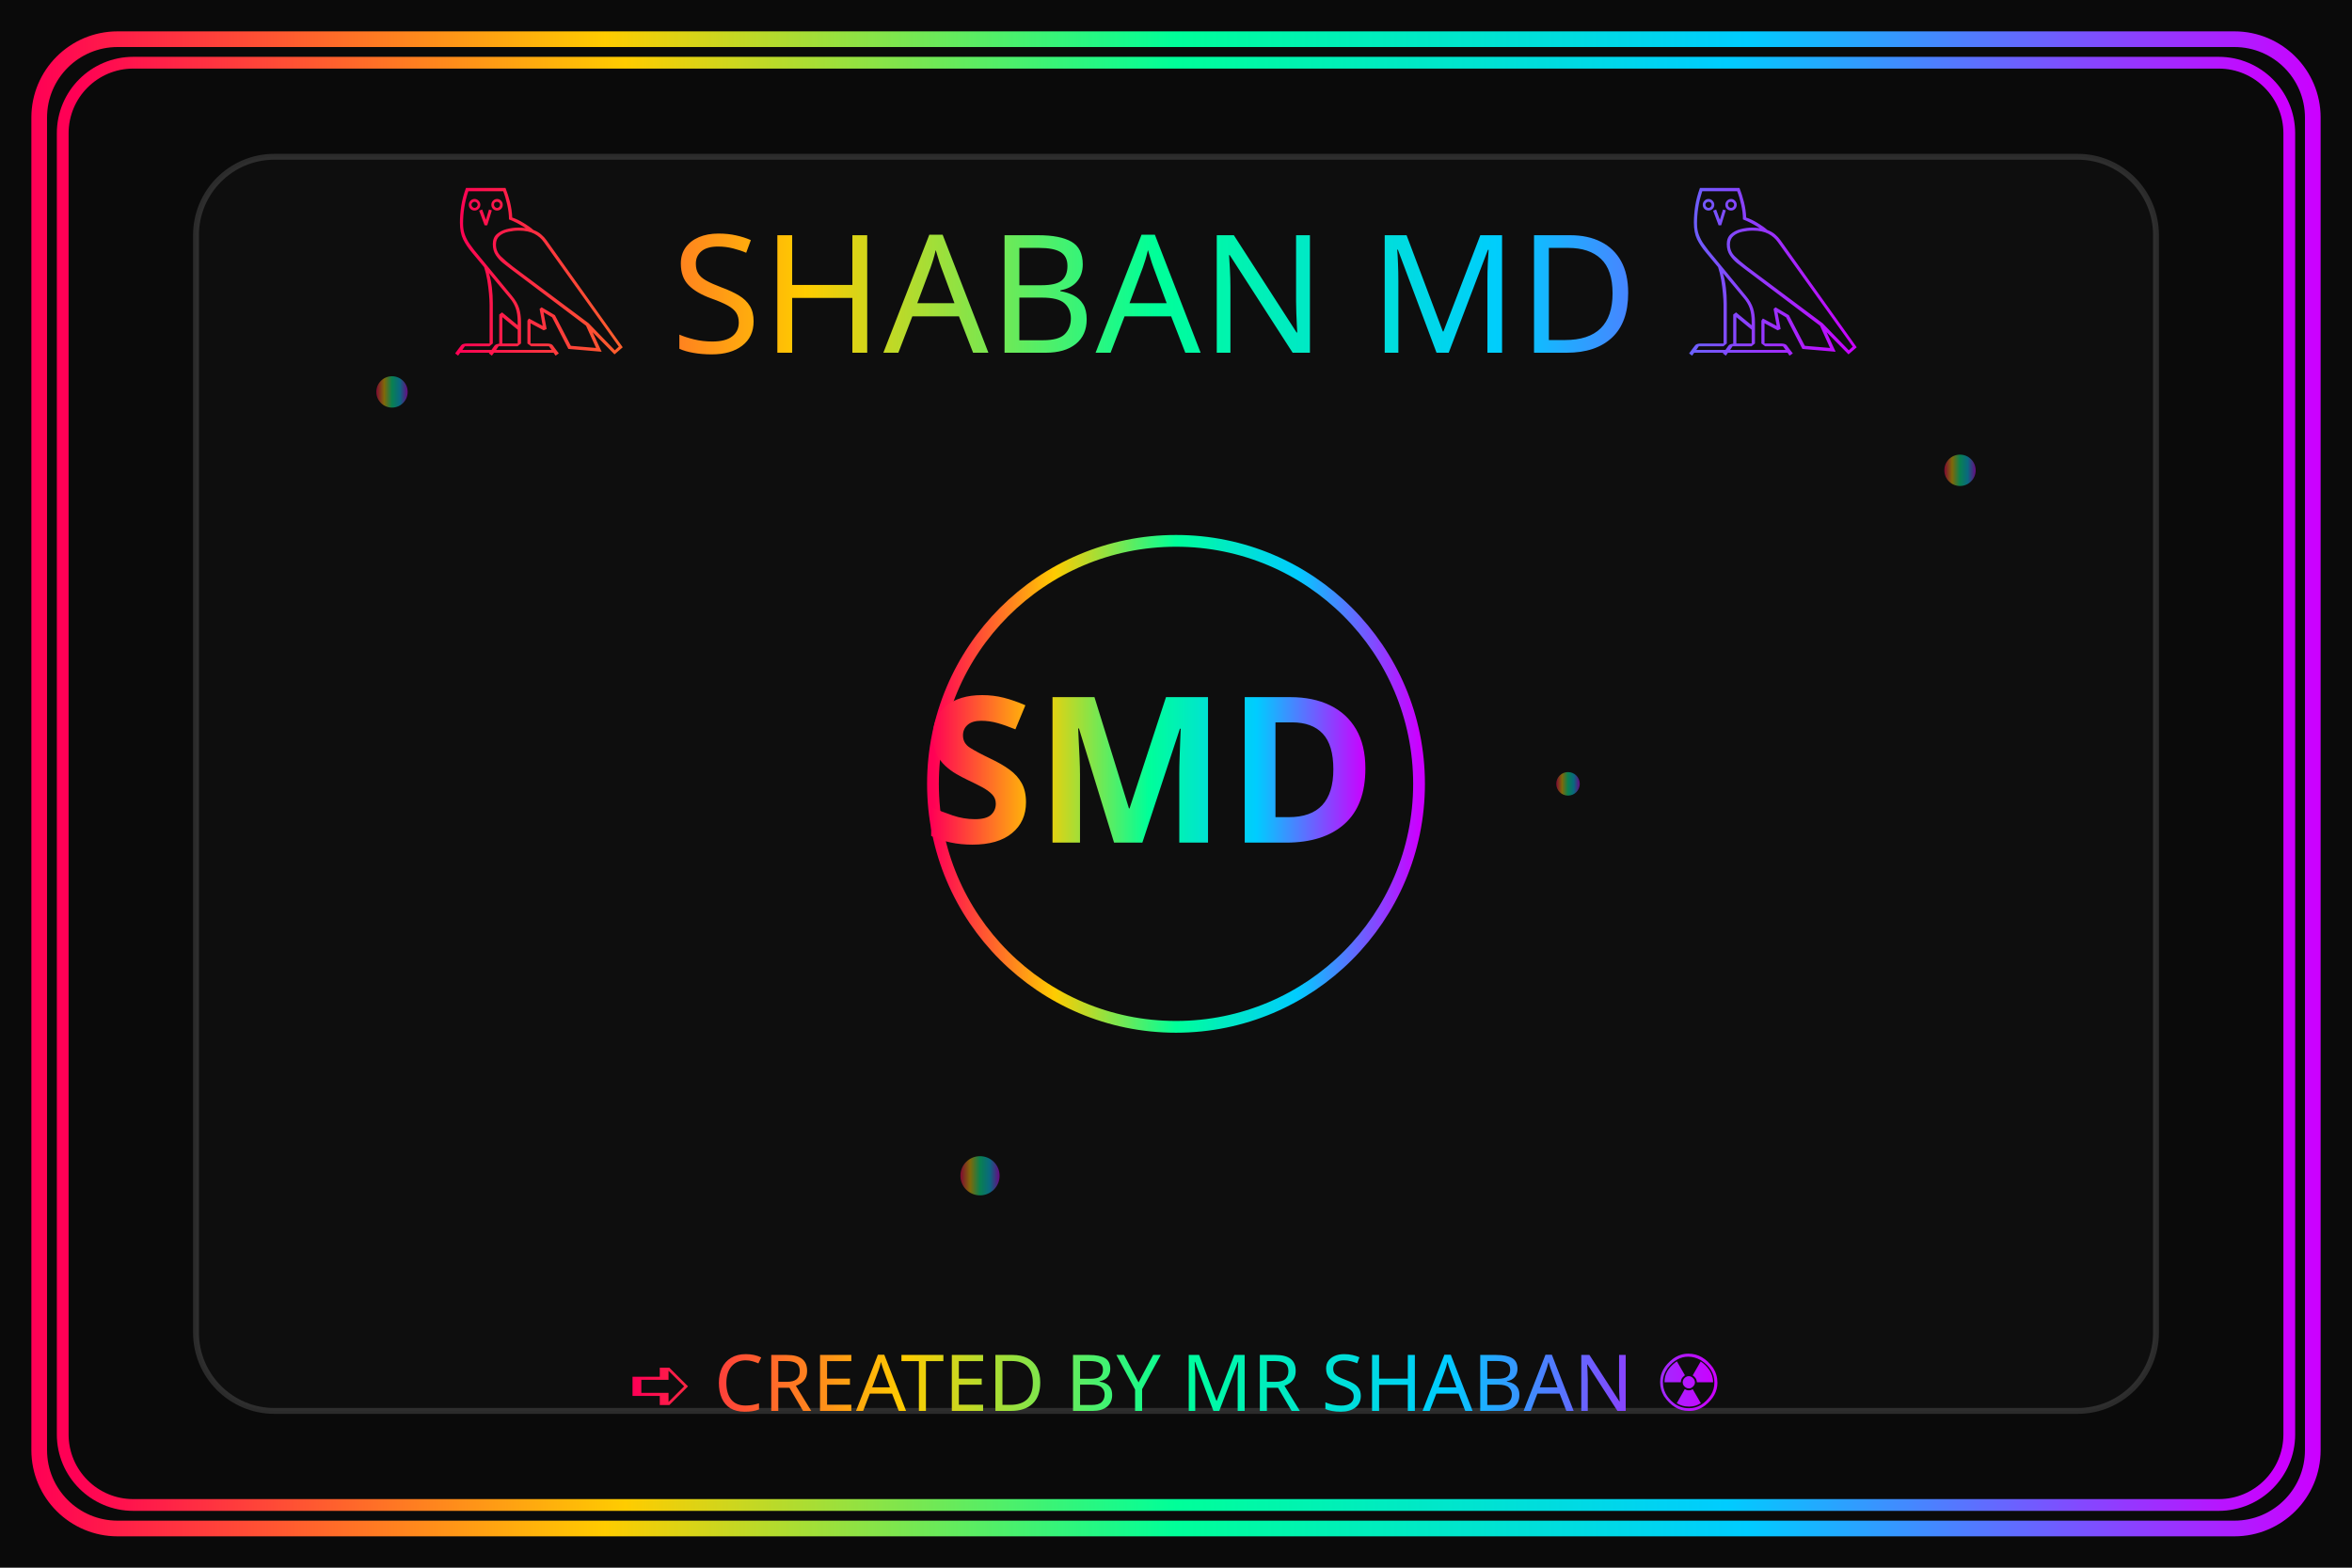
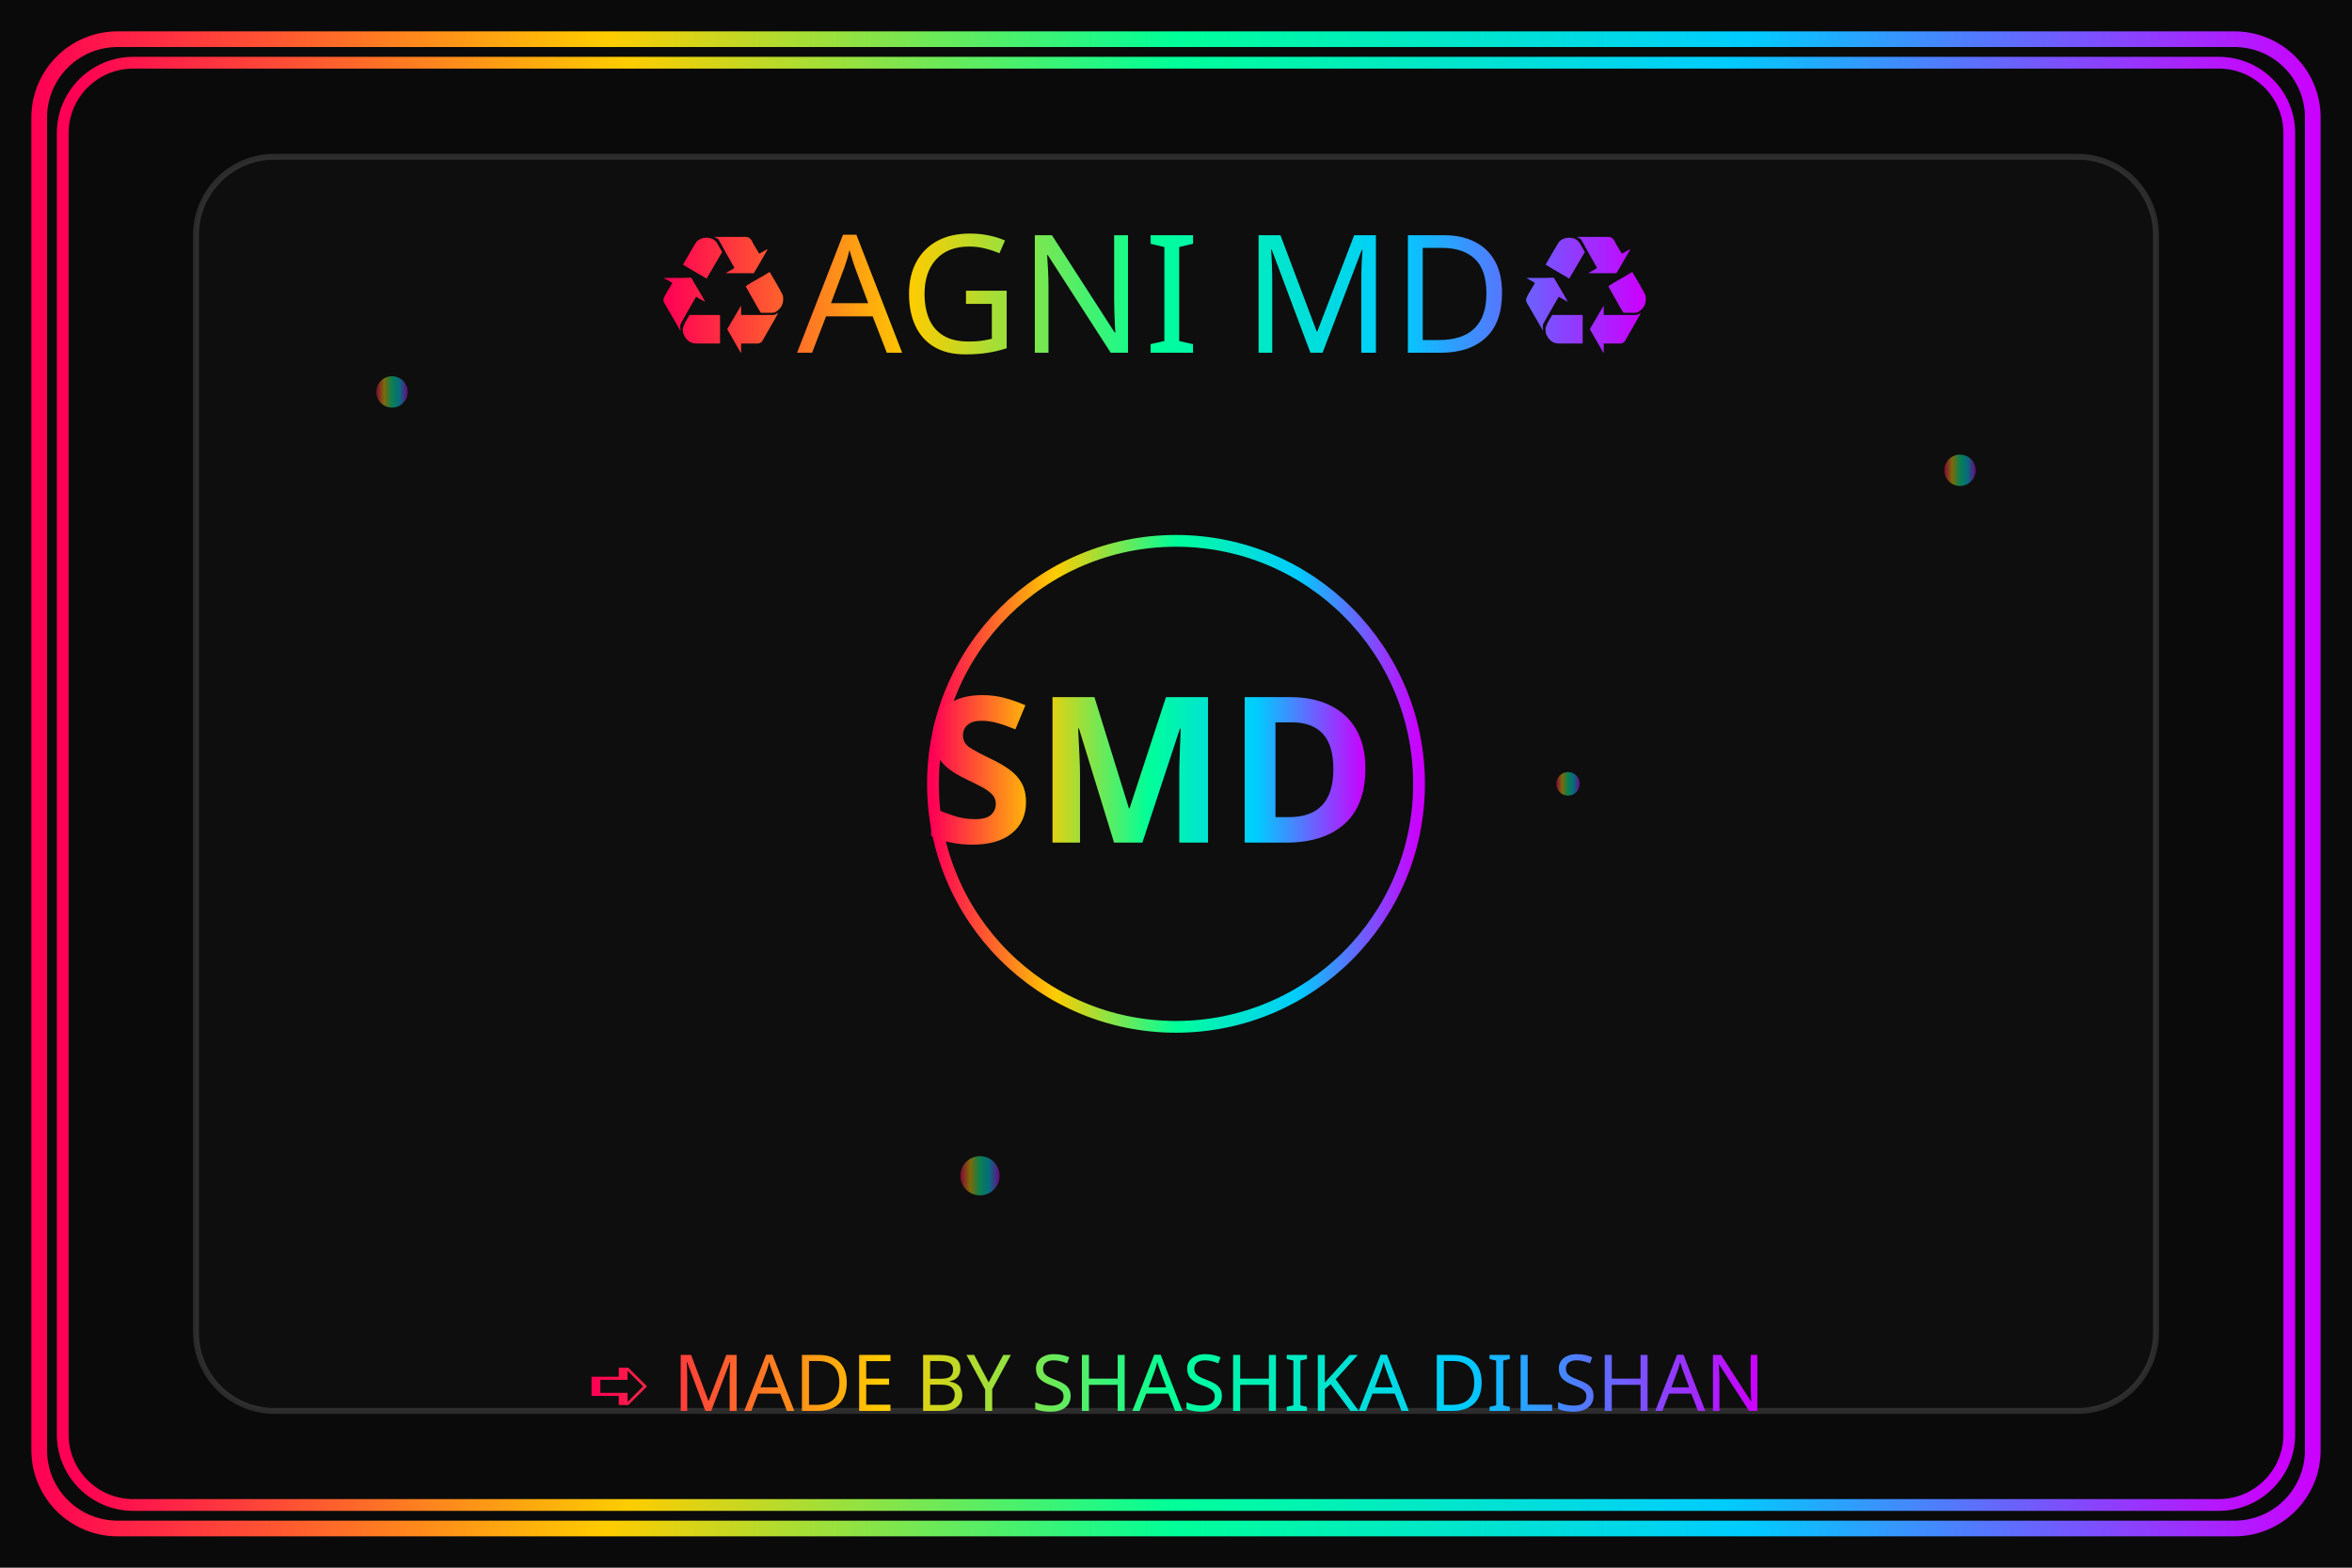
<svg xmlns="http://www.w3.org/2000/svg" width="100%" height="100%" viewBox="0 0 600 400">
  <defs>
    <linearGradient id="rainbow" x1="0%" y1="0%" x2="100%" y2="0%">
      <stop offset="0%" stop-color="#ff0055">
        <animate attributeName="offset" values="0;1" dur="3.5s" repeatCount="indefinite" />
      </stop>
      <stop offset="25%" stop-color="#ffcc00">
        <animate attributeName="offset" values="0.25;0" dur="3.5s" repeatCount="indefinite" />
      </stop>
      <stop offset="50%" stop-color="#00ff99">
        <animate attributeName="offset" values="0.5;1" dur="3.5s" repeatCount="indefinite" />
      </stop>
      <stop offset="75%" stop-color="#00ccff">
        <animate attributeName="offset" values="0.75;0.25" dur="3.5s" repeatCount="indefinite" />
      </stop>
      <stop offset="100%" stop-color="#cc00ff">
        <animate attributeName="offset" values="1;0.5" dur="3.5s" repeatCount="indefinite" />
      </stop>
    </linearGradient>
  </defs>
  <rect width="100%" height="100%" fill="#0a0a0a" />
  <g>
    <circle cx="100" cy="100" r="4" fill="url(#rainbow)">
      <animate attributeName="cy" values="100;380;100" dur="6s" repeatCount="indefinite" />
      <animate attributeName="cx" values="100;500;100" dur="12s" repeatCount="indefinite" />
    </circle>
    <circle cx="400" cy="200" r="3" fill="url(#rainbow)">
      <animate attributeName="cy" values="200;50;200" dur="8s" repeatCount="indefinite" />
      <animate attributeName="cx" values="400;100;400" dur="10s" repeatCount="indefinite" />
    </circle>
    <circle cx="250" cy="300" r="5" fill="url(#rainbow)">
      <animate attributeName="cy" values="300;80;300" dur="7s" repeatCount="indefinite" />
      <animate attributeName="cx" values="250;550;250" dur="9s" repeatCount="indefinite" />
    </circle>
    <circle cx="500" cy="120" r="4" fill="url(#rainbow)">
      <animate attributeName="cy" values="120;350;120" dur="11s" repeatCount="indefinite" />
      <animate attributeName="cx" values="500;200;500" dur="13s" repeatCount="indefinite" />
    </circle>
  </g>
  <rect x="10" y="10" width="580" height="380" rx="20" stroke="url(#rainbow)" stroke-width="4" fill="transparent">
    <animate attributeName="stroke-dasharray" values="20,10;50,5;10,20;20,10" dur="2s" repeatCount="indefinite" />
  </rect>
  <rect x="16" y="16" width="568" height="368" rx="18" stroke="url(#rainbow)" stroke-width="3" fill="transparent">
    <animate attributeName="stroke-dasharray" values="10,5;30,10;5,15;10,5" dur="2s" repeatCount="indefinite" />
  </rect>
  <rect x="50" y="40" width="500" height="320" rx="20" fill="#1118" stroke="#fff2" stroke-width="1.5" />
  <text x="50%" y="90" text-anchor="middle" font-size="42" font-family="Segoe UI, Verdana, sans-serif" fill="url(#rainbow)">
-     𓅓 SHABAN MD 𓅓
+    ♻️AGNI MD♻️
    <animateTransform attributeName="transform" type="scale" values="1;1.03;1" dur="3s" repeatCount="indefinite" />
  </text>
  <circle cx="300" cy="200" r="62" fill="none" stroke="url(#rainbow)" stroke-width="3">
    <animateTransform attributeName="transform" type="rotate" from="0 300 200" to="360 300 200" dur="10s" repeatCount="indefinite" />
  </circle>
  <text x="300" y="215" text-anchor="middle" font-size="52" font-weight="bold" font-family="Segoe UI, Verdana, sans-serif" fill="url(#rainbow)">
    SMD
    <animate attributeName="opacity" values="1;0.3;1" dur="4s" repeatCount="indefinite" />
  </text>
  <text x="50%" y="360" text-anchor="middle" font-size="20" font-family="Segoe UI, Verdana, sans-serif" fill="url(#rainbow)">
-     ➪ CREATED BY MR SHABAN ☢︎︎
+     ➪ MADE BY SHASHIKA DILSHAN
  </text>
</svg>
